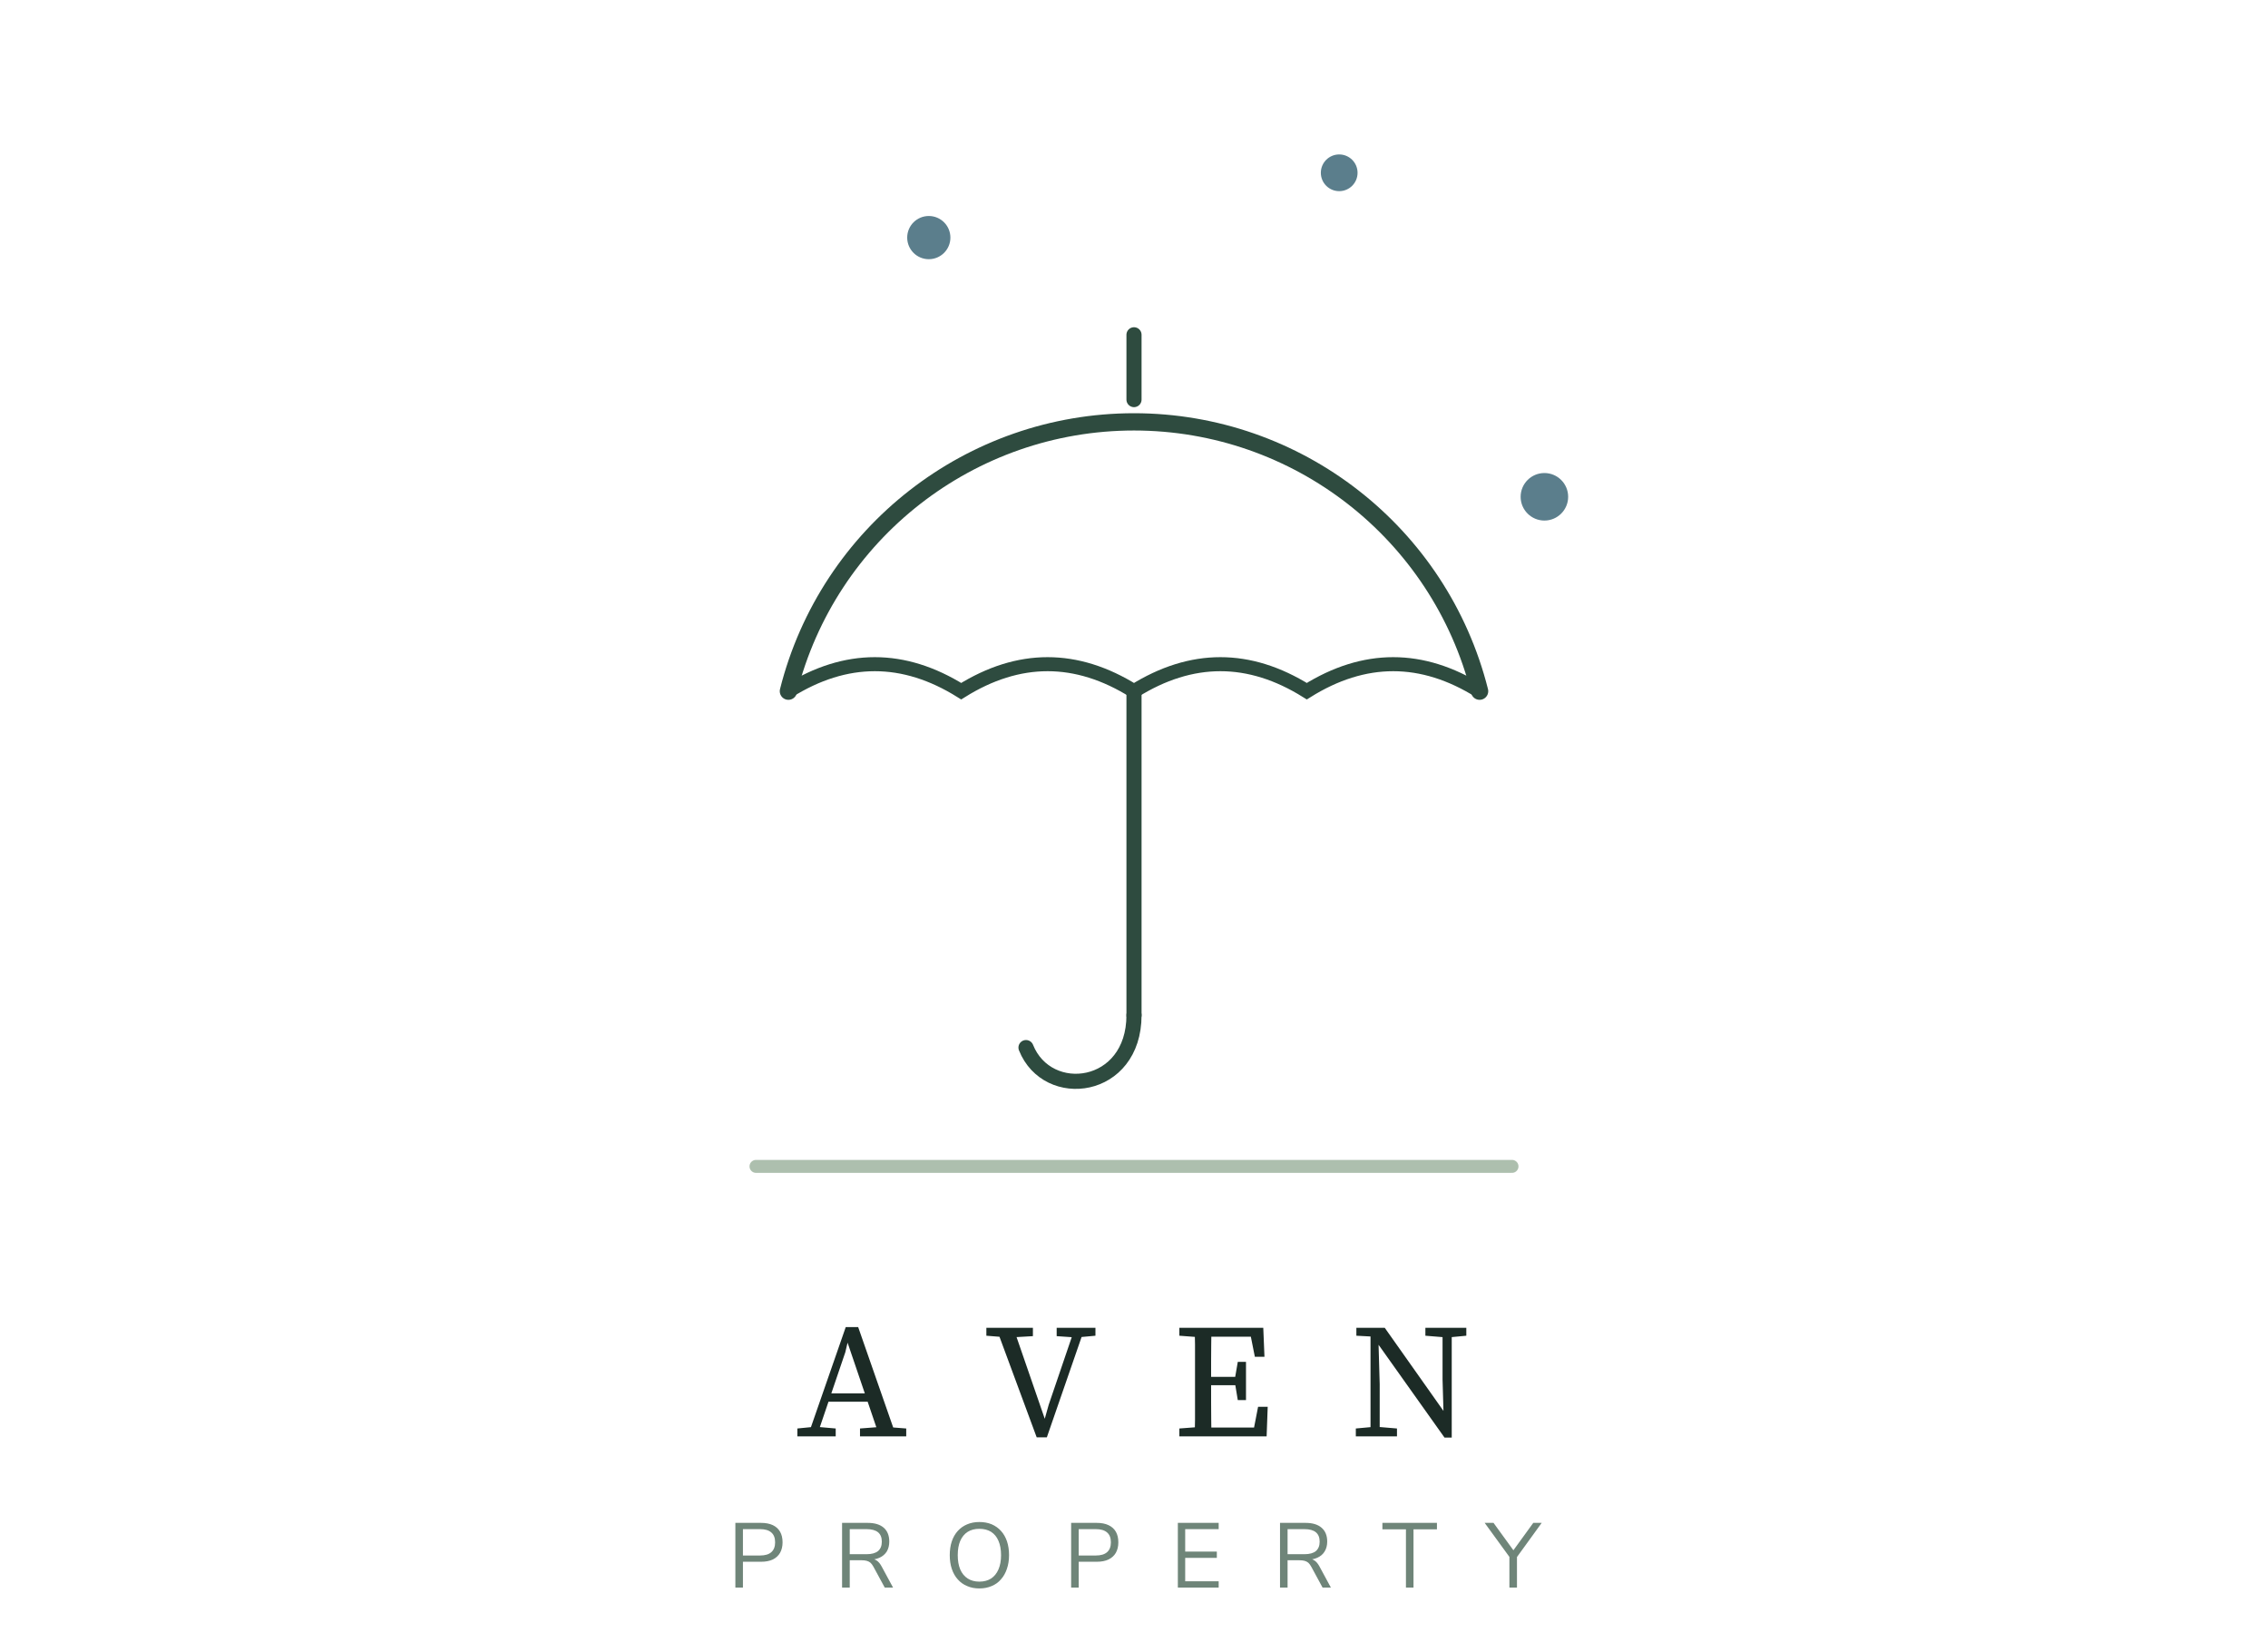
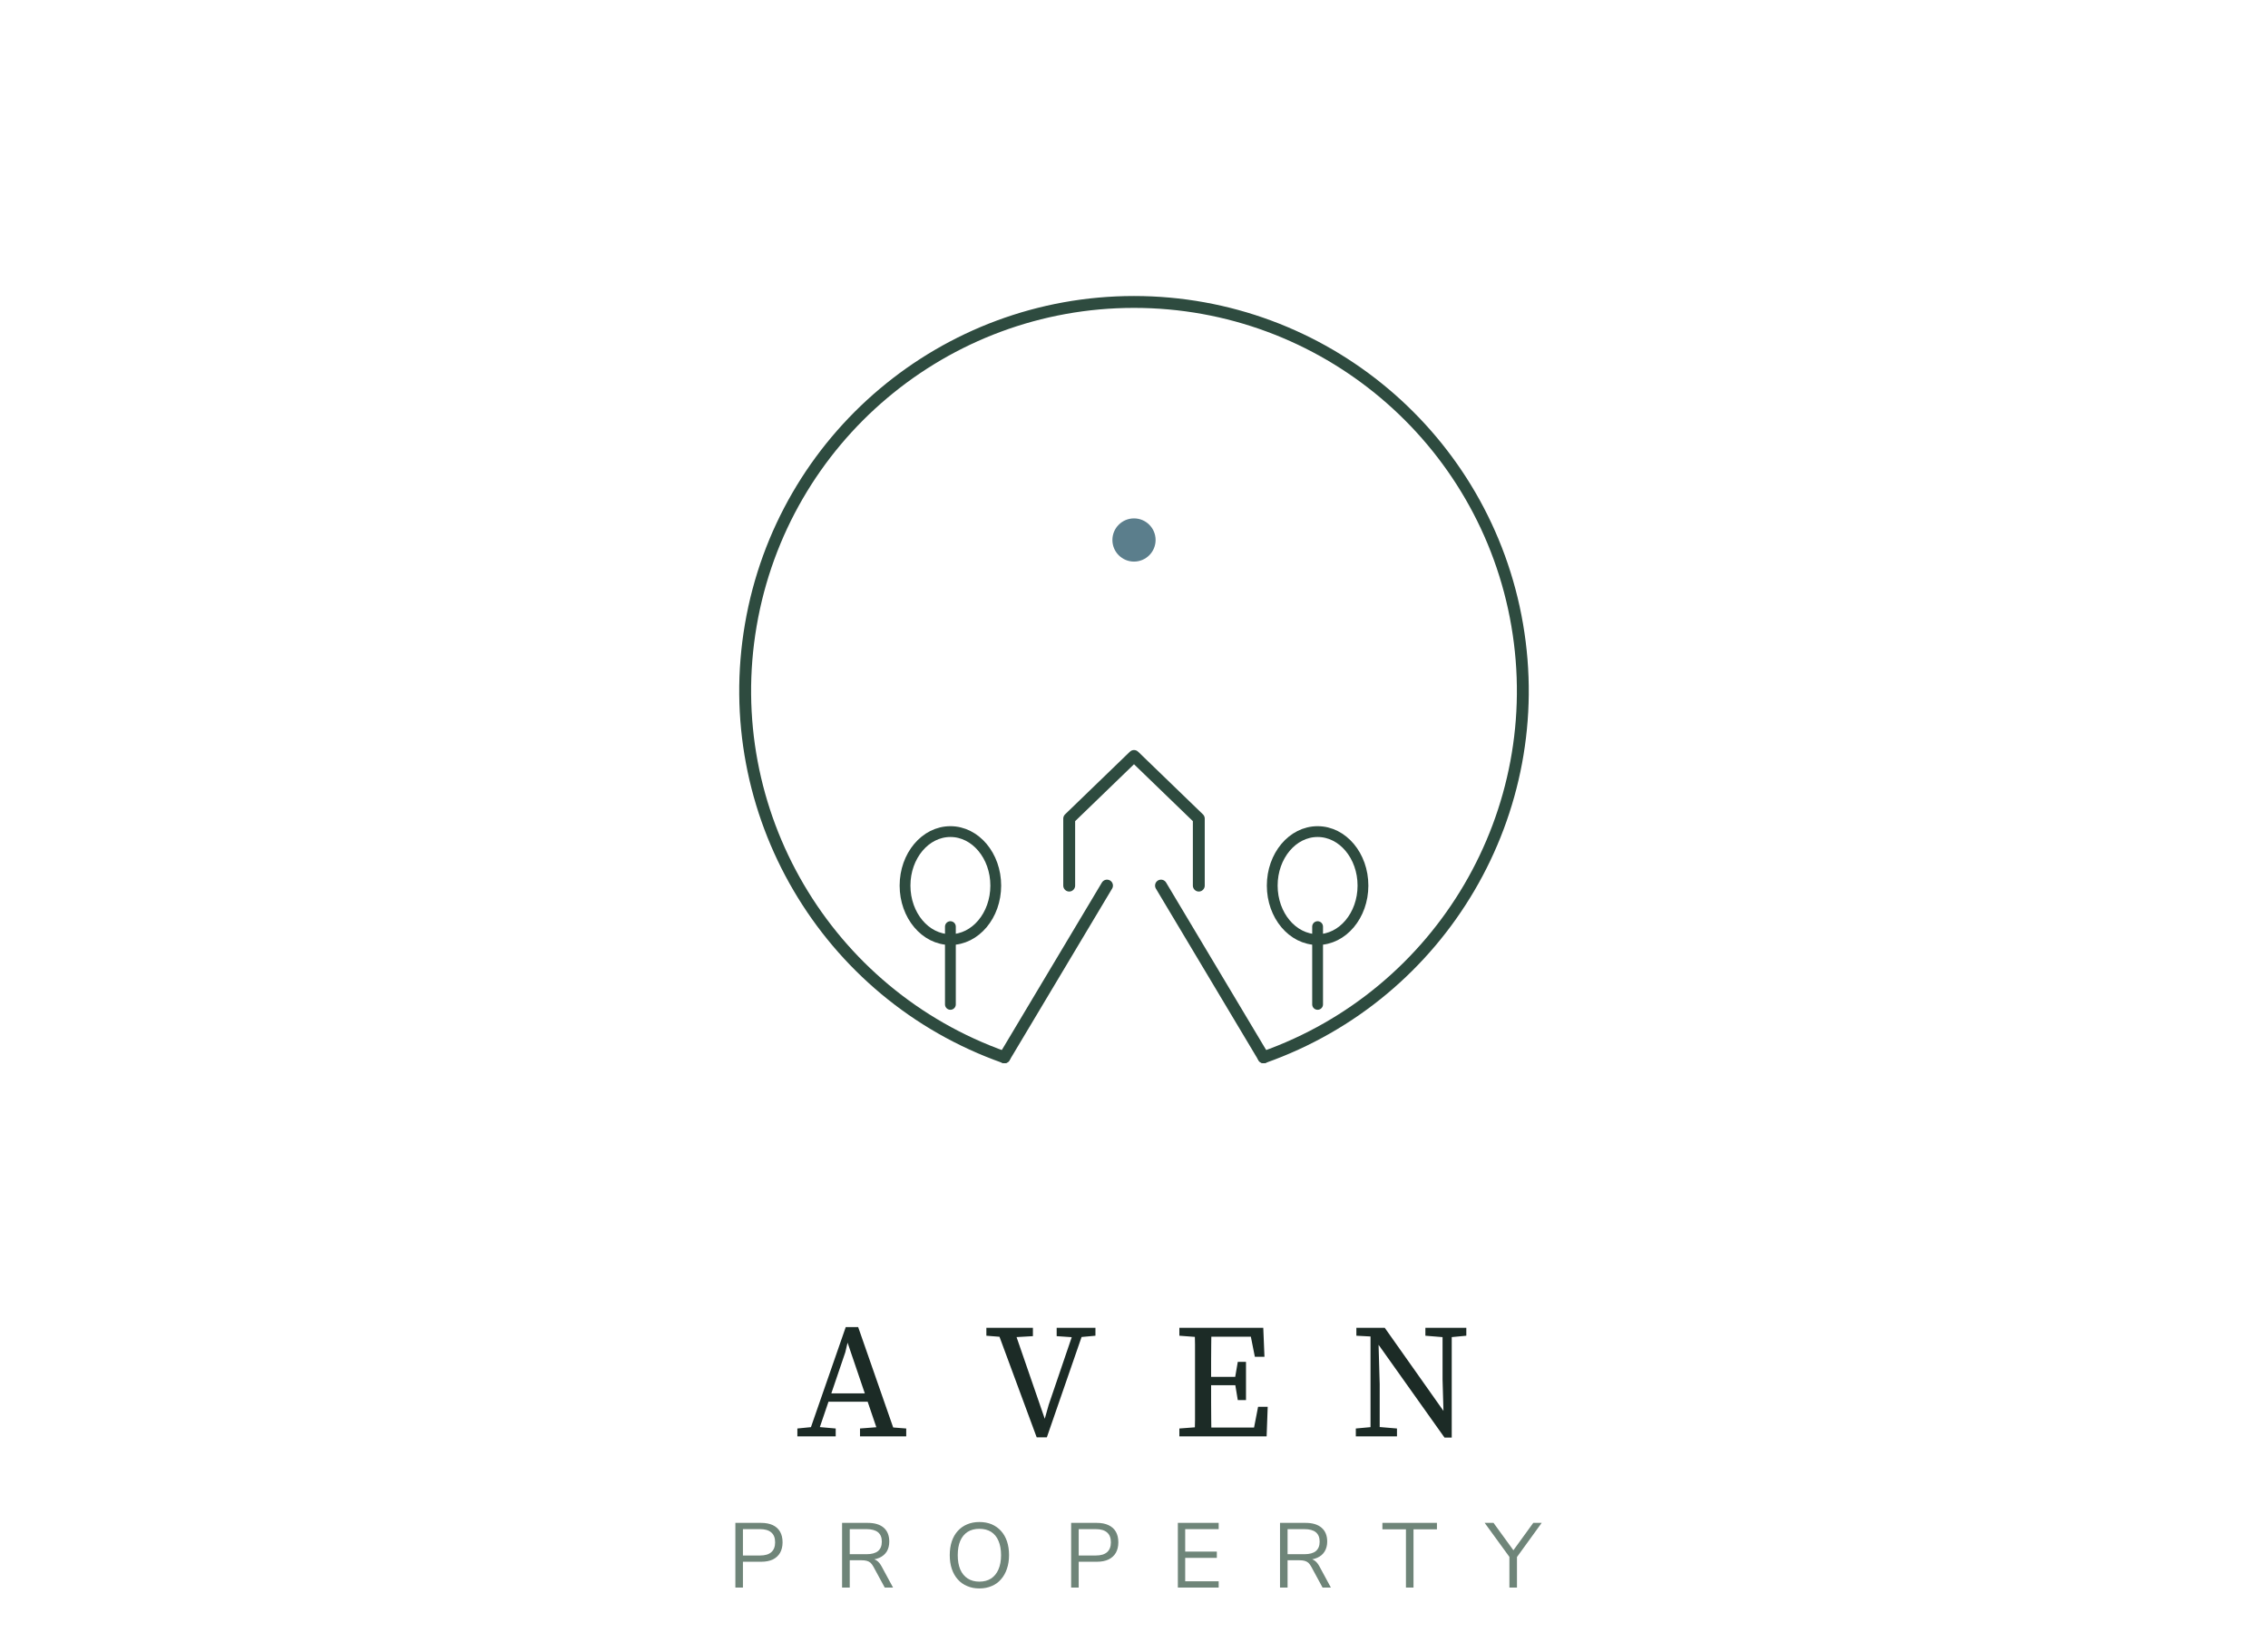
- <svg xmlns="http://www.w3.org/2000/svg" viewBox="0 0 210 152" role="img" aria-label="Fine-line umbrella with scalloped edge, rain-blue drops glancing off, sage ground line">
-   <circle cx="86" cy="22" r="2" fill="#5b7e8c" />
-   <circle cx="124" cy="16" r="1.7" fill="#5b7e8c" />
-   <circle cx="143" cy="46" r="2.2" fill="#5b7e8c" />
-   <path d="M73 64 A33 33 0 0 1 137 64" fill="none" stroke="#2e4b3f" stroke-width="1.6" stroke-linecap="round" />
-   <path d="M73 64 Q81 59 89 64 Q97 59 105 64 Q113 59 121 64 Q129 59 137 64" fill="none" stroke="#2e4b3f" stroke-width="1.3" stroke-linecap="round" />
-   <line x1="105" y1="37" x2="105" y2="31" stroke="#2e4b3f" stroke-width="1.4" stroke-linecap="round" />
-   <line x1="105" y1="64" x2="105" y2="94" stroke="#2e4b3f" stroke-width="1.4" stroke-linecap="round" />
-   <path d="M105 94 C105 101 97 102 95 97" fill="none" stroke="#2e4b3f" stroke-width="1.4" stroke-linecap="round" />
-   <line x1="70" y1="108" x2="140" y2="108" stroke="#adbfae" stroke-width="1.2" stroke-linecap="round" />
+ <svg xmlns="http://www.w3.org/2000/svg" viewBox="0 0 210 152" role="img" aria-label="The Ring, with air - Cara's circle tile drawn with restraint: a small ring, a small house, room to breathe">
+   <path d="M93 97.9 A36 36 0 1 1 117 97.9" fill="none" stroke="#2e4b3f" stroke-width="1.1" stroke-linecap="round" stroke-linejoin="round" />
+   <line x1="93" y1="97.9" x2="102.5" y2="82" stroke="#2e4b3f" stroke-width="1.1" stroke-linecap="round" />
+   <line x1="117" y1="97.9" x2="107.5" y2="82" stroke="#2e4b3f" stroke-width="1.1" stroke-linecap="round" />
+   <line x1="88" y1="93" x2="88" y2="85.8" stroke="#2e4b3f" stroke-width="1" stroke-linecap="round" />
+   <ellipse cx="88" cy="82" rx="4.2" ry="5" fill="none" stroke="#2e4b3f" stroke-width="1" />
+   <line x1="122" y1="93" x2="122" y2="85.8" stroke="#2e4b3f" stroke-width="1" stroke-linecap="round" />
+   <ellipse cx="122" cy="82" rx="4.2" ry="5" fill="none" stroke="#2e4b3f" stroke-width="1" />
+   <path d="M99 82 L99 75.8 L105 70 L111 75.8 L111 82" fill="none" stroke="#2e4b3f" stroke-width="1.1" stroke-linecap="round" stroke-linejoin="round" />
+   <circle cx="105" cy="50" r="2" fill="#5b7e8c" />
  <g aria-label="AVEN">
    <path fill="#1c2b26" d="M73.83 133.00V132.27L75.35 132.12H75.67L77.38 132.27V133.00ZM74.79 133.00 78.31 122.88H79.46L82.99 133.00H81.43L78.42 124.15H78.52L78.27 125.21L75.62 133.00ZM76.45 129.79V129.02H80.87V129.79ZM79.63 133.00V132.27L81.59 132.12H81.98L83.91 132.27V133.00Z M95.99 133.09 92.24 122.95H93.83L96.82 131.61H96.67L97.10 130.08L99.53 122.95H100.44L96.93 133.09ZM91.33 123.68V122.95H95.64V123.72L93.74 123.83H93.21ZM97.84 123.72V122.95H101.43V123.68L99.81 123.83H99.45Z M109.20 133.00V132.27L111.19 132.12H111.36V133.00ZM110.62 133.00Q110.64 132.23 110.65 131.46Q110.65 130.69 110.65 129.90Q110.65 129.12 110.65 128.34V127.61Q110.65 126.83 110.65 126.05Q110.65 125.28 110.65 124.50Q110.64 123.72 110.62 122.95H112.17Q112.16 123.71 112.15 124.49Q112.14 125.26 112.14 126.04Q112.14 126.82 112.14 127.61V128.22Q112.14 129.05 112.14 129.85Q112.14 130.66 112.15 131.44Q112.16 132.22 112.17 133.00ZM111.36 133.00V132.18H116.61L116.02 132.68L116.49 130.26H117.38L117.28 133.00ZM111.40 128.26V127.49H114.92V128.26ZM114.61 129.64 114.34 128.01V127.67L114.61 126.10H115.37V129.64ZM109.20 123.68V122.95H111.36V123.83H111.19ZM116.19 125.63 115.72 123.27 116.31 123.77H111.36V122.95H116.97L117.08 125.63Z M125.54 133.00V132.27L127.18 132.12H127.57L129.35 132.27V133.00ZM126.90 133.00V123.29H127.61L127.75 128.17V133.00ZM131.98 123.68V122.95H135.77V123.68L134.19 123.83H133.81ZM133.75 133.11 127.61 124.47H127.42L127.08 123.76L125.59 123.68V122.95H128.22L133.78 130.82L133.66 130.87L133.57 127.73V122.95H134.42V133.11Z" />
  </g>
  <g aria-label="PROPERTY">
    <path fill="#6f8579" d="M68.09 147.00V141.01H70.47Q71.11 141.01 71.56 141.22Q72.00 141.43 72.23 141.83Q72.46 142.23 72.46 142.81Q72.46 143.37 72.23 143.78Q72.00 144.18 71.56 144.40Q71.11 144.61 70.47 144.61H68.79V147.00ZM68.79 144.03H70.38Q71.07 144.03 71.42 143.72Q71.77 143.41 71.77 142.81Q71.77 142.20 71.42 141.90Q71.07 141.59 70.38 141.59H68.79Z M77.97 147.00V141.01H80.35Q81.31 141.01 81.83 141.46Q82.34 141.91 82.34 142.74Q82.34 143.27 82.11 143.66Q81.87 144.04 81.43 144.24Q80.98 144.44 80.35 144.44L80.43 144.33H80.60Q80.93 144.33 81.18 144.50Q81.43 144.67 81.63 145.04L82.69 147.00H81.92L80.88 145.08Q80.75 144.84 80.60 144.70Q80.44 144.57 80.24 144.52Q80.04 144.47 79.76 144.47H78.68V147.00ZM78.68 143.91H80.24Q80.94 143.91 81.30 143.62Q81.65 143.32 81.65 142.75Q81.65 142.17 81.30 141.88Q80.94 141.59 80.24 141.59H78.68Z M90.68 147.08Q90.05 147.08 89.55 146.86Q89.04 146.65 88.68 146.24Q88.32 145.84 88.13 145.27Q87.94 144.71 87.94 144.00Q87.94 143.29 88.13 142.72Q88.32 142.16 88.68 141.76Q89.04 141.36 89.54 141.15Q90.05 140.93 90.68 140.93Q91.31 140.93 91.82 141.14Q92.33 141.36 92.69 141.76Q93.05 142.16 93.24 142.72Q93.43 143.29 93.43 143.99Q93.43 144.70 93.23 145.27Q93.04 145.84 92.68 146.24Q92.33 146.65 91.82 146.86Q91.31 147.08 90.68 147.08ZM90.68 146.45Q91.32 146.45 91.77 146.16Q92.21 145.87 92.45 145.32Q92.69 144.77 92.69 144.00Q92.69 143.22 92.45 142.67Q92.22 142.13 91.77 141.84Q91.32 141.56 90.68 141.56Q90.05 141.56 89.60 141.84Q89.15 142.13 88.91 142.68Q88.68 143.22 88.68 144.00Q88.68 144.77 88.91 145.32Q89.15 145.87 89.60 146.16Q90.05 146.45 90.68 146.45Z M99.18 147.00V141.01H101.55Q102.20 141.01 102.64 141.22Q103.09 141.43 103.32 141.83Q103.55 142.23 103.55 142.81Q103.55 143.37 103.32 143.78Q103.09 144.18 102.64 144.40Q102.20 144.61 101.55 144.61H99.88V147.00ZM99.88 144.03H101.47Q102.16 144.03 102.51 143.72Q102.86 143.41 102.86 142.81Q102.86 142.20 102.51 141.90Q102.16 141.59 101.47 141.59H99.88Z M109.06 147.00V141.01H112.84V141.59H109.74V143.67H112.67V144.25H109.74V146.42H112.84V147.00Z M118.52 147.00V141.01H120.89Q121.85 141.01 122.37 141.46Q122.89 141.91 122.89 142.74Q122.89 143.27 122.65 143.66Q122.42 144.04 121.97 144.24Q121.52 144.44 120.89 144.44L120.97 144.33H121.14Q121.48 144.33 121.72 144.50Q121.97 144.67 122.17 145.04L123.23 147.00H122.46L121.42 145.08Q121.29 144.84 121.14 144.70Q120.98 144.57 120.78 144.52Q120.58 144.47 120.30 144.47H119.22V147.00ZM119.22 143.91H120.78Q121.49 143.91 121.84 143.62Q122.19 143.32 122.19 142.75Q122.19 142.17 121.84 141.88Q121.49 141.59 120.78 141.59H119.22Z M130.18 147.00V141.61H128.00V141.01H133.05V141.61H130.88V147.00Z M139.76 147.00V143.90L139.92 144.38L137.47 141.01H138.29L140.22 143.67H140.04L141.97 141.01H142.75L140.31 144.38L140.46 143.90V147.00Z" />
  </g>
</svg>
